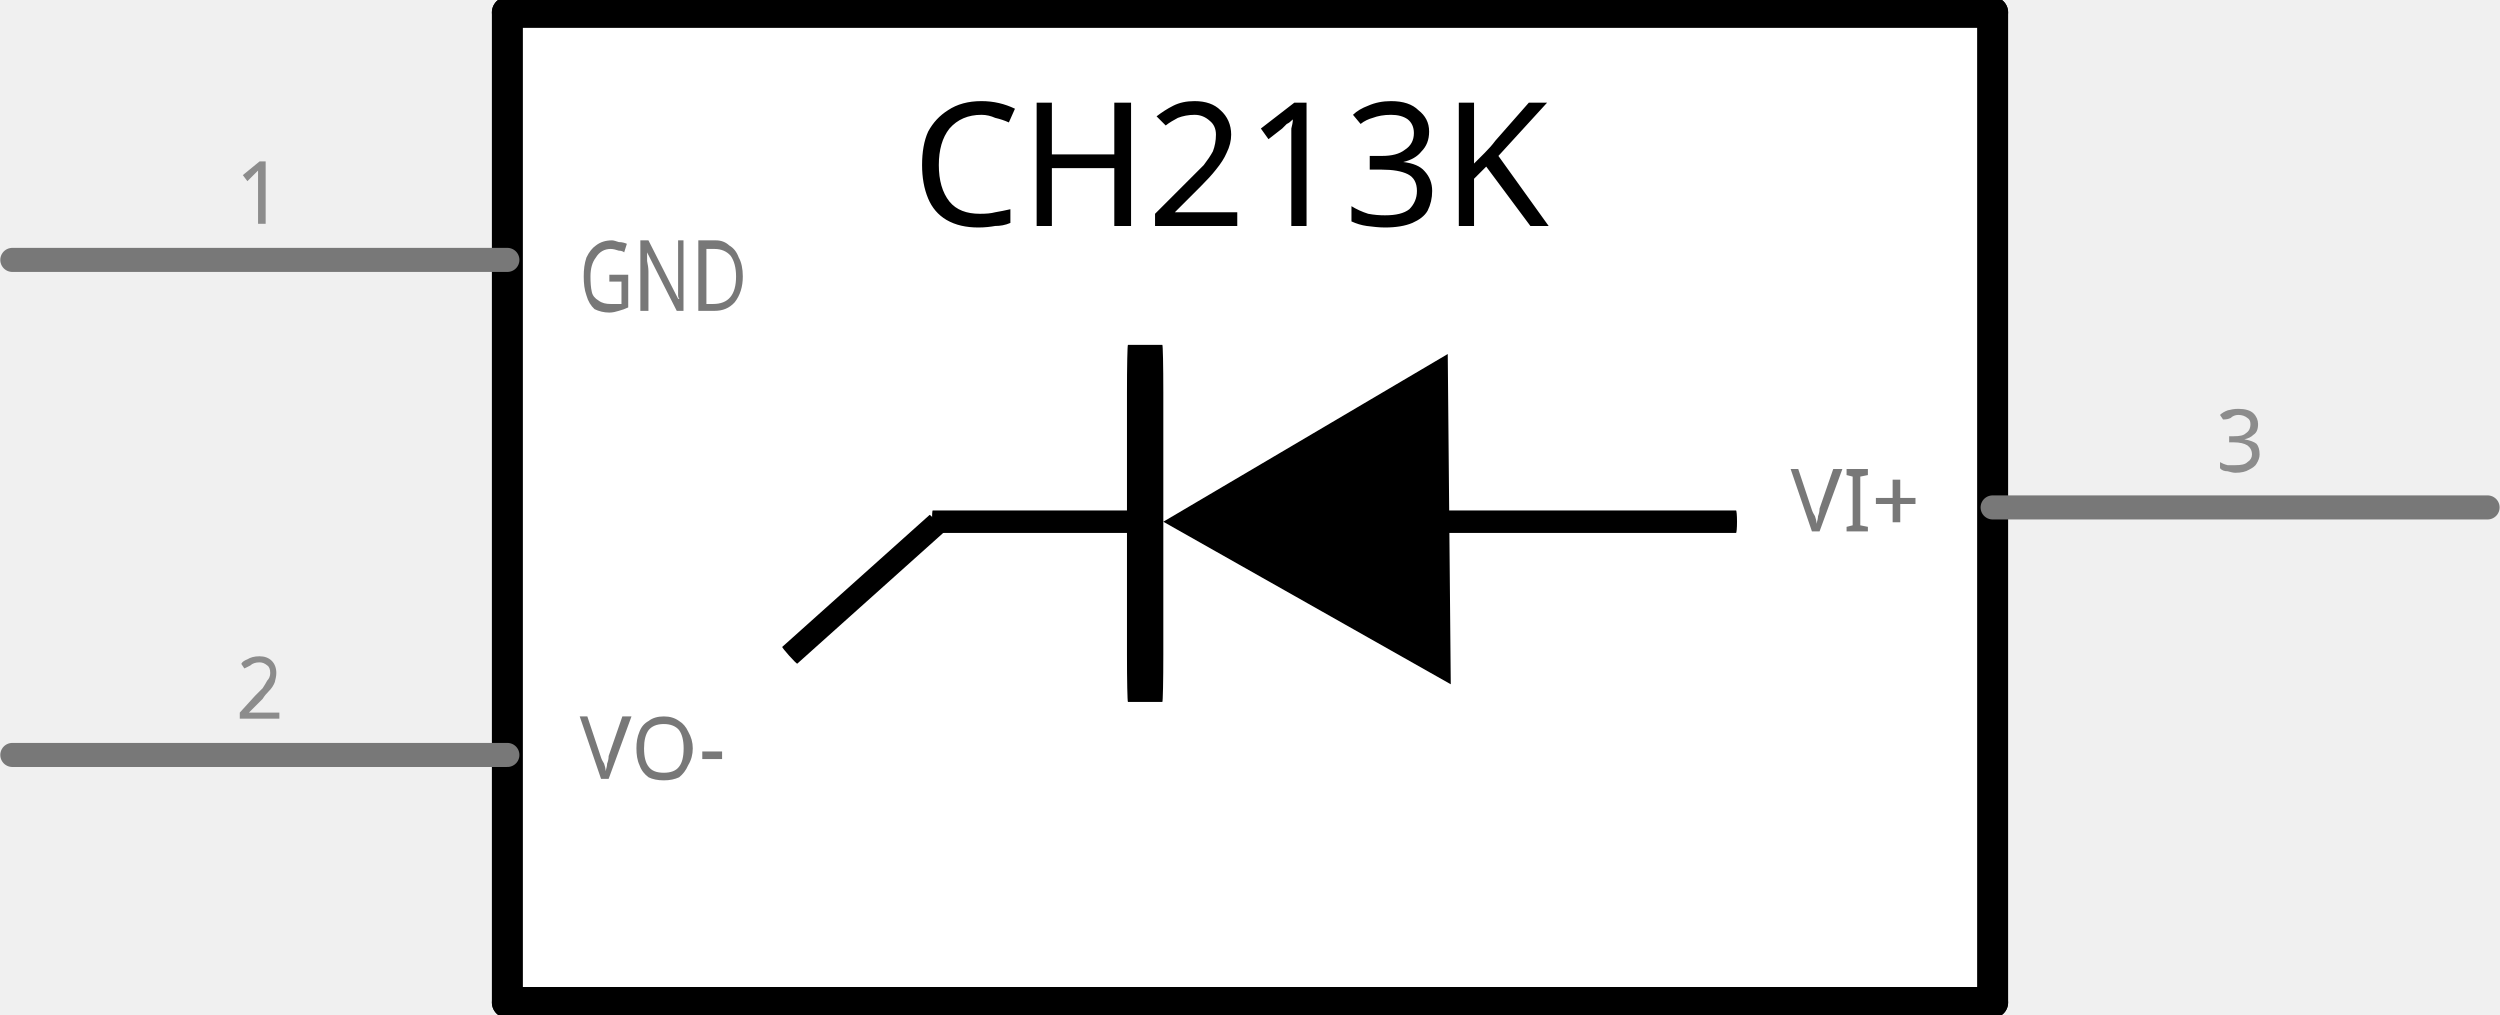
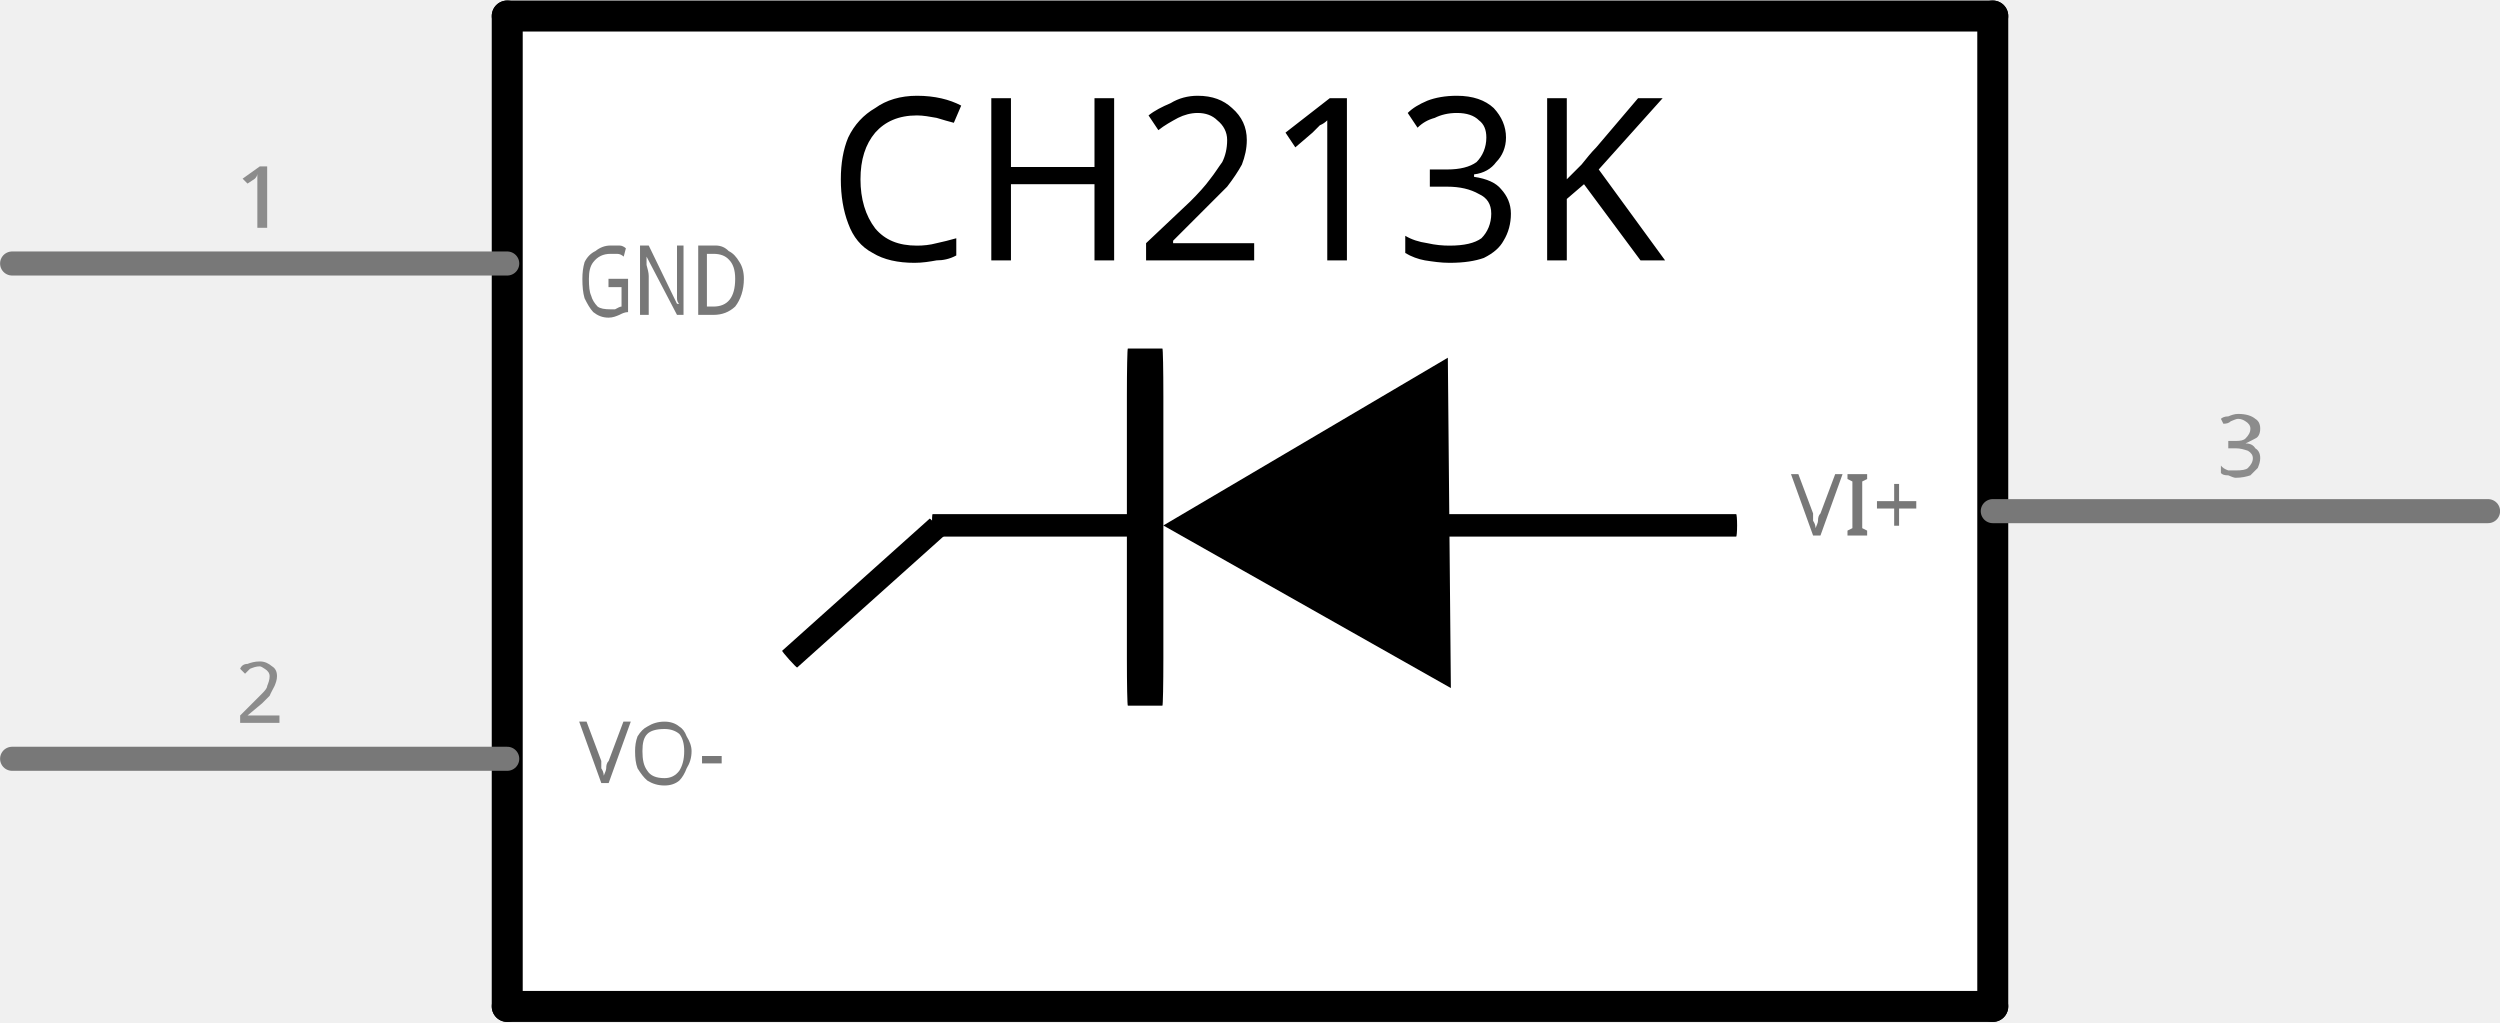
- <svg xmlns="http://www.w3.org/2000/svg" gorn="0" height="0.41in" id="svg52" version="1.2" viewBox="0 0 25.647 10.414" width="1.01in" x="0in" y="0in">
+ <svg xmlns="http://www.w3.org/2000/svg" gorn="0" height="0.256in" id="svg52" version="1.2" viewBox="0 0 15.9 6.496" width="0.626in" x="0in" y="0in">
  <defs id="defs56" />
-   <g gorn="0.2" id="schematic">
-     <rect class="interior rect" fill="#ffffff" gorn="0.2.0" height="10.16" id="rect4" stroke="none" stroke-width="0" width="15.24" x="5.203" y="0.127" />
-     <line class="other" gorn="0.2.1" id="line7" stroke="#000000" stroke-linecap="round" stroke-width="0.318" x1="5.203" x2="20.444" y1="10.287" y2="10.287" />
-     <line class="other" gorn="0.2.2" id="line9" stroke="#000000" stroke-linecap="round" stroke-width="0.318" x1="20.444" x2="20.444" y1="10.287" y2="0.127" />
-     <line class="other" gorn="0.2.3" id="line11" stroke="#000000" stroke-linecap="round" stroke-width="0.318" x1="20.444" x2="5.203" y1="0.127" y2="0.127" />
-     <line class="other" gorn="0.2.4" id="line13" stroke="#000000" stroke-linecap="round" stroke-width="0.318" x1="5.203" x2="5.203" y1="0.127" y2="10.287" />
-     <line class="pin" connectorname="VOUT" gorn="0.2.5" id="connector0pin" stroke="#787878" stroke-linecap="round" stroke-width="0.247" x1="0.123" x2="5.203" y1="2.667" y2="2.667" />
-     <rect class="terminal" fill="none" gorn="0.2.6" height="0" id="connector0terminal" stroke="none" stroke-width="0" width="0" x="0.123" y="2.667" />
-     <text class="text" fill="#8c8c8c" font-family="'Droid Sans'" font-size="0.882" gorn="0.2.7" id="text17" stroke="none" stroke-width="0" text-anchor="middle" x="2.663" y="2.297">1</text>
-     <text class="text" fill="#787878" font-family="'Droid Sans'" font-size="0.882" gorn="0.2.8" id="text19" stroke="none" stroke-width="0" text-anchor="start" x="6.7" y="2.827" transform="scale(0.8853541,1.129492)">GND</text>
-     <line class="pin" connectorname="VDD" gorn="0.2.13" id="connector1pin" stroke="#787878" stroke-linecap="round" stroke-width="0.247" x1="0.123" x2="5.203" y1="7.747" y2="7.747" />
-     <rect class="terminal" fill="none" gorn="0.2.14" height="0" id="connector1terminal" stroke="none" stroke-width="0" width="0" x="0.123" y="7.747" />
-     <text class="text" fill="#8c8c8c" font-family="'Droid Sans'" font-size="0.882" gorn="0.2.15" id="text29" stroke="none" stroke-width="0" text-anchor="middle" x="2.663" y="7.377">2</text>
-     <text class="text" fill="#787878" font-family="'Droid Sans'" font-size="0.882" gorn="0.2.16" id="text31" stroke="none" stroke-width="0" text-anchor="start" x="5.944" y="7.994">VO-</text>
-     <line class="pin" connectorname="SCL" gorn="0.2.21" id="connector2pin" stroke="#787878" stroke-linecap="round" stroke-width="0.247" x1="25.523" x2="20.444" y1="5.207" y2="5.207" />
-     <rect class="terminal" fill="none" gorn="0.2.22" height="0" id="connector2terminal" stroke="none" stroke-width="0" width="0" x="25.523" y="5.207" />
-     <text class="text" fill="#8c8c8c" font-family="'Droid Sans'" font-size="0.882" gorn="0.2.23" id="text41" stroke="none" stroke-width="0" text-anchor="middle" x="22.983" y="4.837">3</text>
-     <text class="text" fill="#787878" font-family="'Droid Sans'" font-size="0.882" gorn="0.2.24" id="text43" stroke="none" stroke-width="0" text-anchor="end" x="19.703" y="5.454">VI+</text>
-     <g gorn="0.2.29" id="text373" style="font-size:1.764px;font-family:sans-serif;-inkscape-font-specification:sans-serif;opacity:1;fill:#000000;fill-rule:evenodd;stroke-width:0.176;stroke-linejoin:round;stroke-miterlimit:3.9" xml:space="preserve" transform="translate(-0.2134277,-2.134277)">
-       <text gorn="0.2.29.0" id="tspan371" style="fill:#000000;stroke-width:0.176" x="9.563" y="4.453">CH213K</text>
-     </g>
-     <rect style="opacity:1;fill:#000000;fill-rule:evenodd;stroke-width:0.158;stroke-linejoin:round;stroke-miterlimit:3.9" id="rect522" width="0.373" height="3.664" x="11.561" y="3.539" rx="0.01" ry="0.487" />
-     <path style="opacity:1;fill:#000000;fill-rule:evenodd;stroke-width:0.176;stroke-linejoin:round;stroke-miterlimit:3.9" id="path601" d="m 12.076,4.091 2.919,-1.721 0.031,3.389 z" transform="translate(-0.1422851,1.26278)" />
-     <rect style="opacity:1;fill:#000000;fill-rule:evenodd;stroke-width:0.138;stroke-linejoin:round;stroke-miterlimit:3.9" id="rect655" width="3.006" height="0.231" x="14.815" y="5.238" rx="0.01" ry="0.231" />
-     <rect style="fill:#000000;fill-rule:evenodd;stroke-width:0.114;stroke-linejoin:round;stroke-miterlimit:3.9" id="rect655-2" width="2.045" height="0.231" x="9.56" y="5.238" rx="0.007" ry="0.231" />
-     <rect style="fill:#000000;fill-rule:evenodd;stroke-width:0.114;stroke-linejoin:round;stroke-miterlimit:3.9" id="rect655-2-0" width="2.045" height="0.231" x="1.54" y="10.298" rx="0.007" ry="0.231" transform="rotate(-41.85233)" />
+   <g gorn="0.2" id="schematic" transform="translate(1.4156103e-7,0.03175021)">
+     <rect class="interior rect" fill="#ffffff" gorn="0.2.0" height="6.299" id="rect4" stroke="none" stroke-width="0" width="9.448" x="3.226" y="0.067" />
+     <line class="other" gorn="0.2.1" id="line7" stroke="#000000" stroke-linecap="round" stroke-width="0.197" x1="3.226" x2="12.674" y1="6.366" y2="6.366" />
+     <line class="other" gorn="0.2.2" id="line9" stroke="#000000" stroke-linecap="round" stroke-width="0.197" x1="12.674" x2="12.674" y1="6.366" y2="0.067" />
+     <line class="other" gorn="0.2.3" id="line11" stroke="#000000" stroke-linecap="round" stroke-width="0.197" x1="12.674" x2="3.226" y1="0.067" y2="0.067" />
+     <line class="other" gorn="0.2.4" id="line13" stroke="#000000" stroke-linecap="round" stroke-width="0.197" x1="3.226" x2="3.226" y1="0.067" y2="6.366" />
+     <line class="pin" connectorname="VOUT" gorn="0.2.5" id="connector0pin" stroke="#787878" stroke-linecap="round" stroke-width="0.153" x1="0.077" x2="3.226" y1="1.641" y2="1.641" />
+     <rect class="terminal" fill="none" gorn="0.2.6" height="6.1997343e-05" id="connector0terminal" stroke="none" stroke-width="0" width="6.1997343e-05" x="0.077" y="1.641" />
+     <text class="text" fill="#8c8c8c" font-family="'Droid Sans'" font-size="0.547" gorn="0.2.7" id="text17" stroke="none" stroke-width="0" text-anchor="middle" x="1.651" y="1.412">1</text>
+     <text class="text" fill="#787878" font-family="'Droid Sans'" font-size="0.547" gorn="0.2.8" id="text19" stroke="none" stroke-width="0" text-anchor="start" x="4.154" y="1.742" transform="scale(0.8853541,1.129492)">GND</text>
+     <line class="pin" connectorname="VDD" gorn="0.2.13" id="connector1pin" stroke="#787878" stroke-linecap="round" stroke-width="0.153" x1="0.077" x2="3.226" y1="4.791" y2="4.791" />
+     <rect class="terminal" fill="none" gorn="0.2.14" height="6.1997343e-05" id="connector1terminal" stroke="none" stroke-width="0" width="6.1997343e-05" x="0.077" y="4.791" />
+     <text class="text" fill="#8c8c8c" font-family="'Droid Sans'" font-size="0.547" gorn="0.2.15" id="text29" stroke="none" stroke-width="0" text-anchor="middle" x="1.651" y="4.561">2</text>
+     <text class="text" fill="#787878" font-family="'Droid Sans'" font-size="0.547" gorn="0.2.16" id="text31" stroke="none" stroke-width="0" text-anchor="start" x="3.685" y="4.944">VO-</text>
+     <line class="pin" connectorname="SCL" gorn="0.2.21" id="connector2pin" stroke="#787878" stroke-linecap="round" stroke-width="0.153" x1="15.824" x2="12.674" y1="3.216" y2="3.216" />
+     <rect class="terminal" fill="none" gorn="0.2.22" height="6.1997343e-05" id="connector2terminal" stroke="none" stroke-width="0" width="6.1997343e-05" x="15.824" y="3.216" />
+     <text class="text" fill="#8c8c8c" font-family="'Droid Sans'" font-size="0.547" gorn="0.2.23" id="text41" stroke="none" stroke-width="0" text-anchor="middle" x="14.249" y="2.986">3</text>
+     <text class="text" fill="#787878" font-family="'Droid Sans'" font-size="0.547" gorn="0.2.24" id="text43" stroke="none" stroke-width="0" text-anchor="end" x="12.215" y="3.369">VI+</text>
+     <text gorn="0.2.29.0" id="tspan371" style="font-style:normal;font-variant:normal;font-weight:normal;font-stretch:normal;font-size:1.438px;font-family:sans-serif;-inkscape-font-specification:'sans-serif, Normal';font-variant-ligatures:normal;font-variant-caps:normal;font-variant-numeric:normal;font-variant-east-asian:normal;fill:#000000;stroke-width:0.072" x="5.252" y="1.621">CH213K</text>
+     <rect style="opacity:1;fill:#000000;fill-rule:evenodd;stroke-width:0.098;stroke-linejoin:round;stroke-miterlimit:3.9" id="rect522" width="0.232" height="2.271" x="7.167" y="2.182" rx="0.006" ry="0.302" />
+     <path style="opacity:1;fill:#000000;fill-rule:evenodd;stroke-width:0.176;stroke-linejoin:round;stroke-miterlimit:3.9" id="path601" d="m 12.076,4.091 2.919,-1.721 0.031,3.389 z" transform="matrix(0.6199734,0,0,0.6199734,-0.088213,0.7708245)" />
+     <rect style="opacity:1;fill:#000000;fill-rule:evenodd;stroke-width:0.086;stroke-linejoin:round;stroke-miterlimit:3.9" id="rect655" width="1.863" height="0.143" x="9.185" y="3.235" rx="0.006" ry="0.143" />
+     <rect style="fill:#000000;fill-rule:evenodd;stroke-width:0.071;stroke-linejoin:round;stroke-miterlimit:3.9" id="rect655-2" width="1.268" height="0.143" x="5.927" y="3.235" rx="0.004" ry="0.143" />
+     <rect style="fill:#000000;fill-rule:evenodd;stroke-width:0.071;stroke-linejoin:round;stroke-miterlimit:3.9" id="rect655-2-0" width="1.268" height="0.143" x="0.963" y="6.376" rx="0.004" ry="0.143" transform="rotate(-41.85233)" />
  </g>
</svg>
